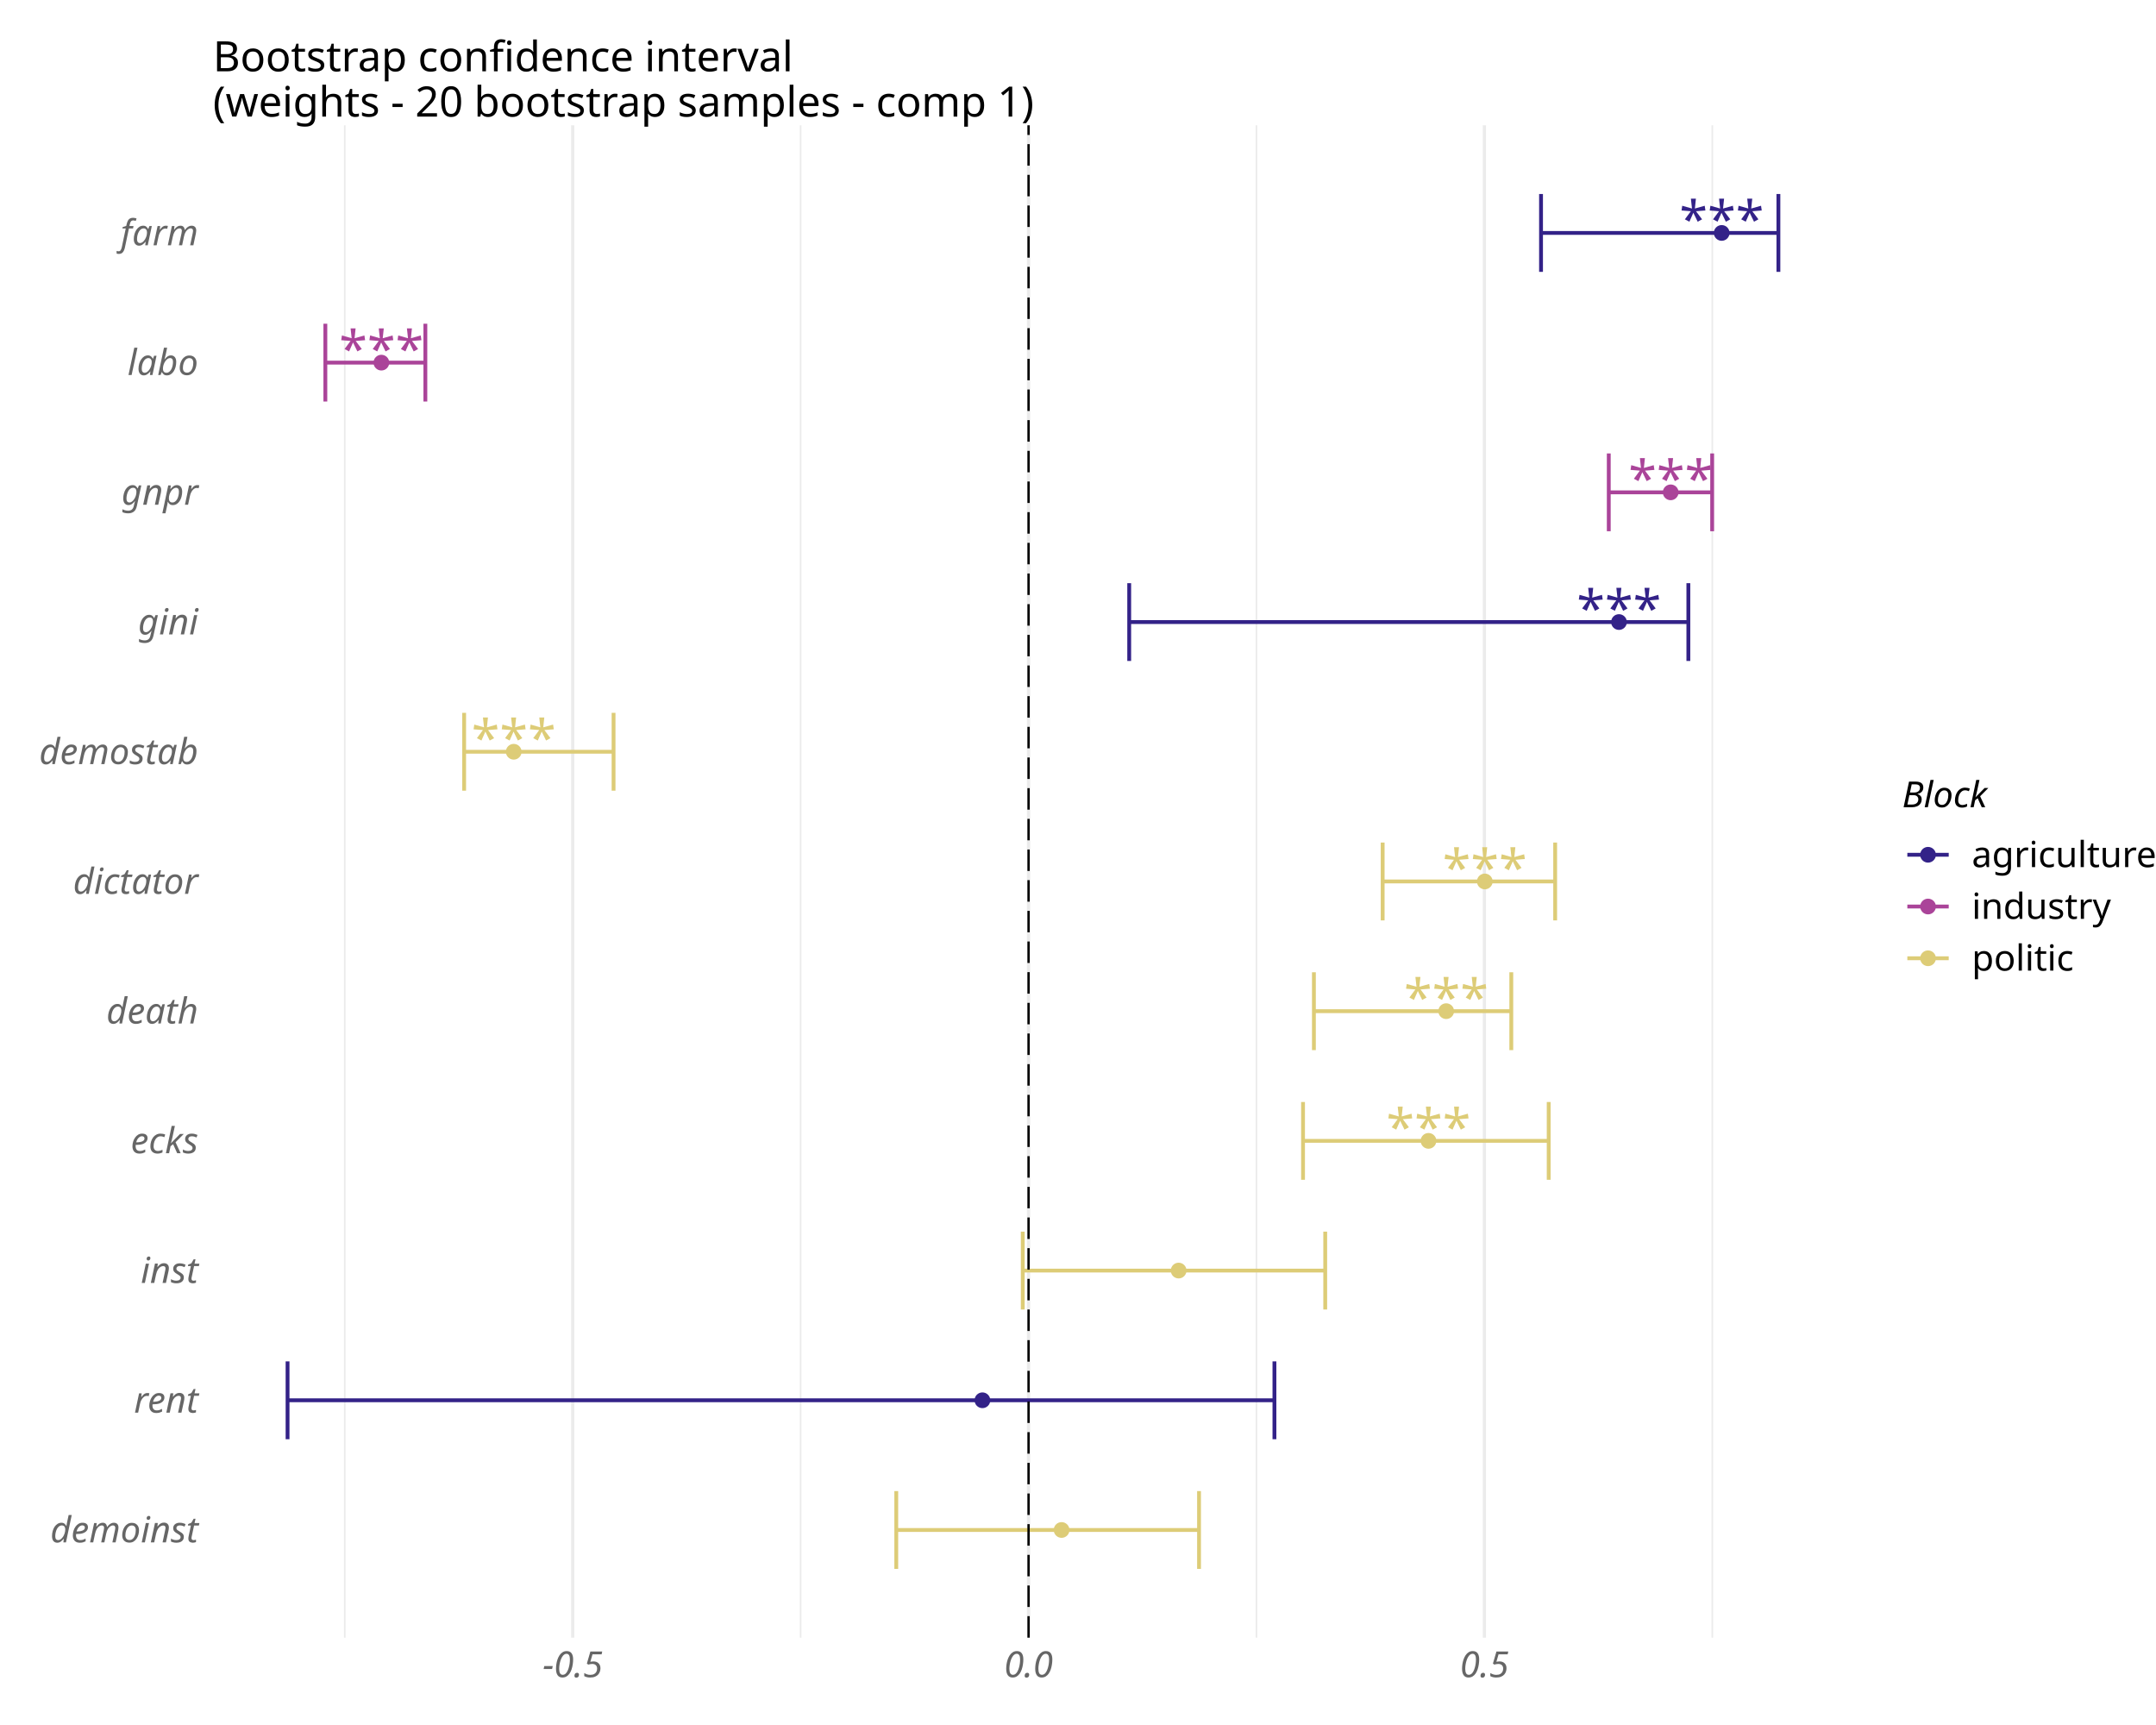
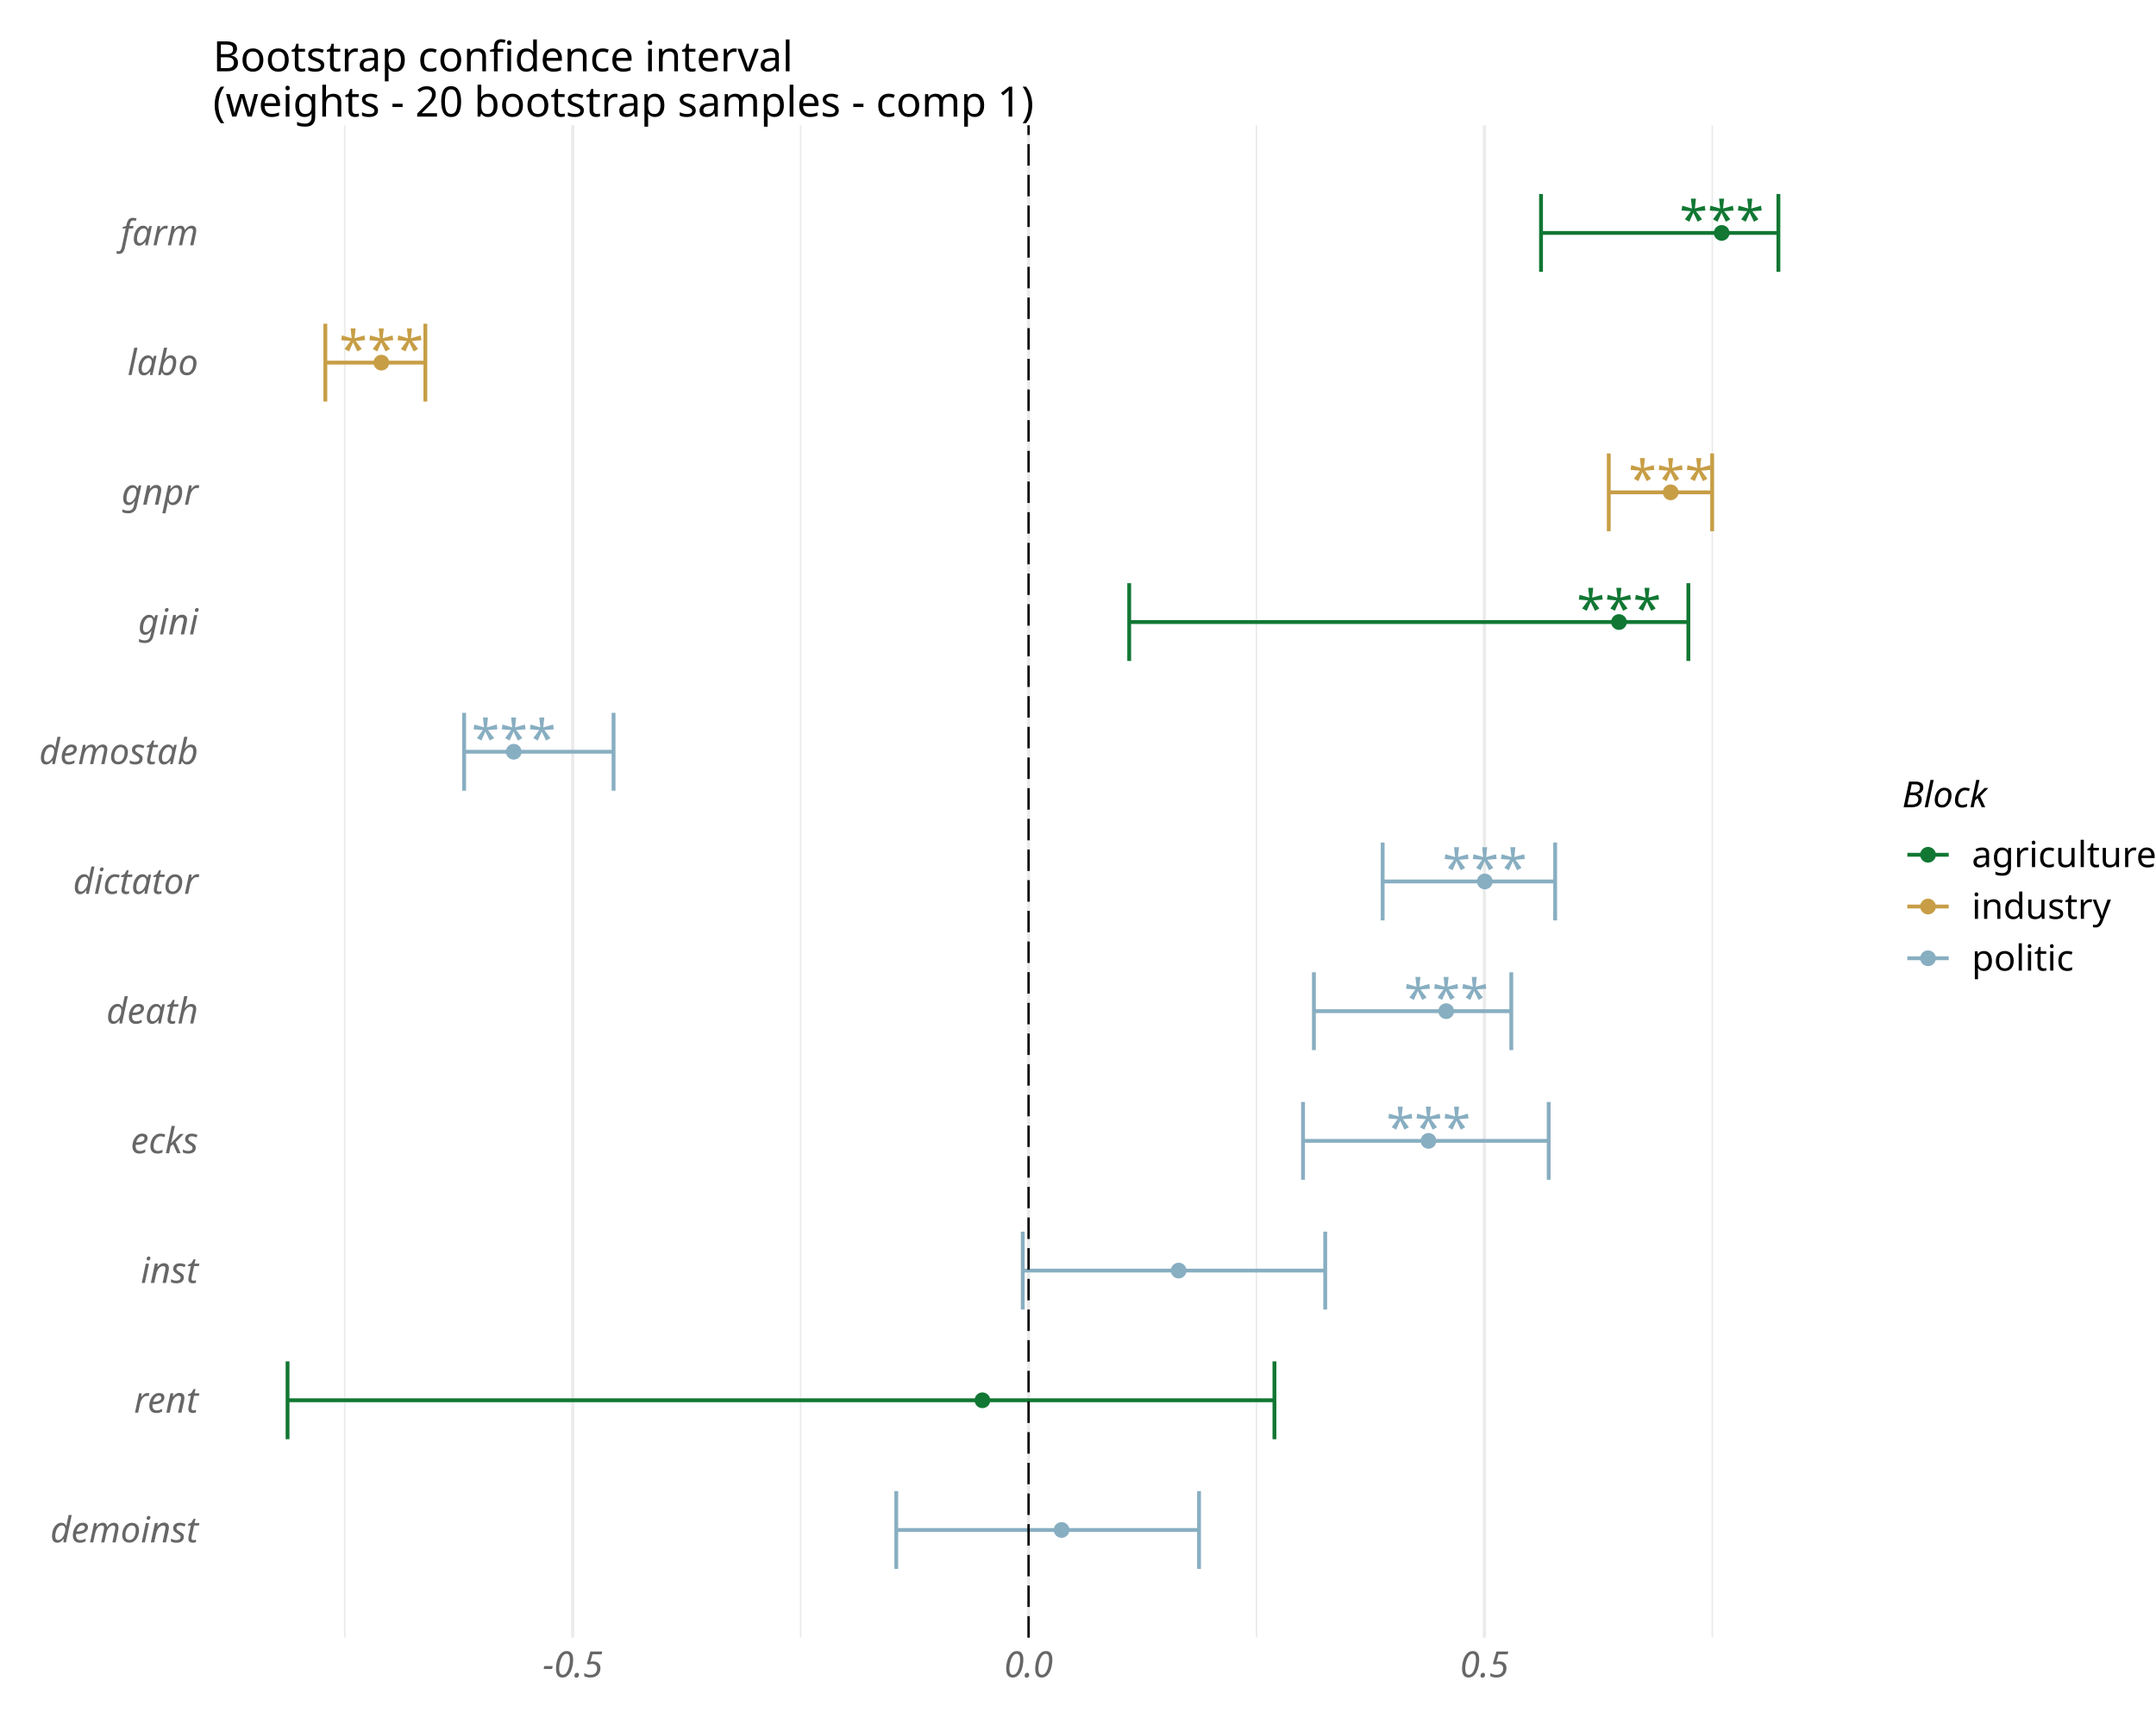
<svg xmlns="http://www.w3.org/2000/svg" class="svglite" data-engine-version="2.0" width="720.00pt" height="576.00pt" viewBox="0 0 720.00 576.00">
  <defs>
    <style type="text/css">
    .svglite line, .svglite polyline, .svglite polygon, .svglite path, .svglite rect, .svglite circle {
      fill: none;
      stroke: #000000;
      stroke-linecap: round;
      stroke-linejoin: round;
      stroke-miterlimit: 10.00;
    }
  </style>
  </defs>
  <rect width="100%" height="100%" style="stroke: none; fill: #FFFFFF;" />
  <defs>
    <clipPath id="cpMC4wMHw3MjAuMDB8MC4wMHw1NzYuMDA=">
      <rect x="0.00" y="0.00" width="720.00" height="576.00" />
    </clipPath>
  </defs>
  <g clip-path="url(#cpMC4wMHw3MjAuMDB8MC4wMHw1NzYuMDA=)">
</g>
  <defs>
    <clipPath id="cpNzEuMTN8NjE4Ljc5fDQxLjgzfDU0Ni44Mw==">
      <rect x="71.13" y="41.83" width="547.66" height="505.00" />
    </clipPath>
  </defs>
  <g clip-path="url(#cpNzEuMTN8NjE4Ljc5fDQxLjgzfDU0Ni44Mw==)">
    <polyline points="115.14,546.83 115.14,41.83 " style="stroke-width: 0.53; stroke: #EBEBEB; stroke-linecap: butt;" />
    <polyline points="267.37,546.83 267.37,41.83 " style="stroke-width: 0.53; stroke: #EBEBEB; stroke-linecap: butt;" />
    <polyline points="419.60,546.83 419.60,41.83 " style="stroke-width: 0.53; stroke: #EBEBEB; stroke-linecap: butt;" />
    <polyline points="571.83,546.83 571.83,41.83 " style="stroke-width: 0.53; stroke: #EBEBEB; stroke-linecap: butt;" />
    <polyline points="191.26,546.83 191.26,41.83 " style="stroke-width: 1.07; stroke: #EBEBEB; stroke-linecap: butt;" />
    <polyline points="343.49,546.83 343.49,41.83 " style="stroke-width: 1.07; stroke: #EBEBEB; stroke-linecap: butt;" />
    <polyline points="495.72,546.83 495.72,41.83 " style="stroke-width: 1.07; stroke: #EBEBEB; stroke-linecap: butt;" />
-     <circle cx="574.96" cy="77.78" r="2.27" style="stroke-width: 0.71; stroke: #332288; fill: #332288;" />
-     <circle cx="127.36" cy="121.09" r="2.27" style="stroke-width: 0.71; stroke: #AA4499; fill: #AA4499;" />
-     <circle cx="557.93" cy="164.40" r="2.27" style="stroke-width: 0.71; stroke: #AA4499; fill: #AA4499;" />
-     <circle cx="540.66" cy="207.71" r="2.27" style="stroke-width: 0.71; stroke: #332288; fill: #332288;" />
-     <circle cx="171.56" cy="251.02" r="2.27" style="stroke-width: 0.71; stroke: #DDCC77; fill: #DDCC77;" />
-     <circle cx="495.85" cy="294.33" r="2.27" style="stroke-width: 0.71; stroke: #DDCC77; fill: #DDCC77;" />
-     <circle cx="482.96" cy="337.64" r="2.27" style="stroke-width: 0.71; stroke: #DDCC77; fill: #DDCC77;" />
-     <circle cx="477.05" cy="380.95" r="2.27" style="stroke-width: 0.71; stroke: #DDCC77; fill: #DDCC77;" />
-     <circle cx="393.61" cy="424.26" r="2.27" style="stroke-width: 0.71; stroke: #DDCC77; fill: #DDCC77;" />
-     <circle cx="328.08" cy="467.57" r="2.27" style="stroke-width: 0.71; stroke: #332288; fill: #332288;" />
-     <circle cx="354.52" cy="510.88" r="2.27" style="stroke-width: 0.71; stroke: #DDCC77; fill: #DDCC77;" />
-     <polyline points="593.90,90.77 593.90,64.79 " style="stroke-width: 1.28; stroke: #332288; stroke-linecap: butt;" />
-     <polyline points="593.90,77.78 514.63,77.78 " style="stroke-width: 1.28; stroke: #332288; stroke-linecap: butt;" />
-     <polyline points="514.63,90.77 514.63,64.79 " style="stroke-width: 1.28; stroke: #332288; stroke-linecap: butt;" />
-     <polyline points="142.05,134.08 142.05,108.10 " style="stroke-width: 1.28; stroke: #AA4499; stroke-linecap: butt;" />
-     <polyline points="142.05,121.09 108.65,121.09 " style="stroke-width: 1.28; stroke: #AA4499; stroke-linecap: butt;" />
-     <polyline points="108.65,134.08 108.65,108.10 " style="stroke-width: 1.28; stroke: #AA4499; stroke-linecap: butt;" />
-     <polyline points="571.78,177.39 571.78,151.41 " style="stroke-width: 1.28; stroke: #AA4499; stroke-linecap: butt;" />
-     <polyline points="571.78,164.40 537.25,164.40 " style="stroke-width: 1.28; stroke: #AA4499; stroke-linecap: butt;" />
-     <polyline points="537.25,177.39 537.25,151.41 " style="stroke-width: 1.28; stroke: #AA4499; stroke-linecap: butt;" />
-     <polyline points="563.83,220.70 563.83,194.72 " style="stroke-width: 1.28; stroke: #332288; stroke-linecap: butt;" />
-     <polyline points="563.83,207.71 377.10,207.71 " style="stroke-width: 1.28; stroke: #332288; stroke-linecap: butt;" />
-     <polyline points="377.10,220.70 377.10,194.72 " style="stroke-width: 1.28; stroke: #332288; stroke-linecap: butt;" />
-     <polyline points="204.90,264.01 204.90,238.03 " style="stroke-width: 1.28; stroke: #DDCC77; stroke-linecap: butt;" />
-     <polyline points="204.90,251.02 155.00,251.02 " style="stroke-width: 1.28; stroke: #DDCC77; stroke-linecap: butt;" />
-     <polyline points="155.00,264.01 155.00,238.03 " style="stroke-width: 1.28; stroke: #DDCC77; stroke-linecap: butt;" />
-     <polyline points="519.35,307.33 519.35,281.34 " style="stroke-width: 1.28; stroke: #DDCC77; stroke-linecap: butt;" />
-     <polyline points="519.35,294.33 461.74,294.33 " style="stroke-width: 1.28; stroke: #DDCC77; stroke-linecap: butt;" />
-     <polyline points="461.74,307.33 461.74,281.34 " style="stroke-width: 1.28; stroke: #DDCC77; stroke-linecap: butt;" />
-     <polyline points="504.70,350.64 504.70,324.65 " style="stroke-width: 1.28; stroke: #DDCC77; stroke-linecap: butt;" />
-     <polyline points="504.70,337.64 438.78,337.64 " style="stroke-width: 1.28; stroke: #DDCC77; stroke-linecap: butt;" />
-     <polyline points="438.78,350.64 438.78,324.65 " style="stroke-width: 1.28; stroke: #DDCC77; stroke-linecap: butt;" />
-     <polyline points="517.19,393.95 517.19,367.96 " style="stroke-width: 1.28; stroke: #DDCC77; stroke-linecap: butt;" />
-     <polyline points="517.19,380.95 435.15,380.95 " style="stroke-width: 1.28; stroke: #DDCC77; stroke-linecap: butt;" />
-     <polyline points="435.15,393.95 435.15,367.96 " style="stroke-width: 1.28; stroke: #DDCC77; stroke-linecap: butt;" />
-     <polyline points="442.56,437.26 442.56,411.27 " style="stroke-width: 1.28; stroke: #DDCC77; stroke-linecap: butt;" />
-     <polyline points="442.56,424.26 341.55,424.26 " style="stroke-width: 1.28; stroke: #DDCC77; stroke-linecap: butt;" />
-     <polyline points="341.55,437.26 341.55,411.27 " style="stroke-width: 1.28; stroke: #DDCC77; stroke-linecap: butt;" />
-     <polyline points="425.60,480.57 425.60,454.58 " style="stroke-width: 1.28; stroke: #332288; stroke-linecap: butt;" />
-     <polyline points="425.60,467.57 96.03,467.57 " style="stroke-width: 1.28; stroke: #332288; stroke-linecap: butt;" />
-     <polyline points="96.03,480.57 96.03,454.58 " style="stroke-width: 1.28; stroke: #332288; stroke-linecap: butt;" />
-     <polyline points="400.42,523.88 400.42,497.89 " style="stroke-width: 1.28; stroke: #DDCC77; stroke-linecap: butt;" />
-     <polyline points="400.42,510.88 299.31,510.88 " style="stroke-width: 1.28; stroke: #DDCC77; stroke-linecap: butt;" />
-     <polyline points="299.31,523.88 299.31,497.89 " style="stroke-width: 1.28; stroke: #DDCC77; stroke-linecap: butt;" />
+     <circle cx="574.96" cy="77.78" r="2.27" style="stroke-width: 0.71; stroke: #117733; fill: #117733;" />
+     <circle cx="127.36" cy="121.09" r="2.27" style="stroke-width: 0.71; stroke: #C79E46; fill: #C79E46;" />
+     <circle cx="557.93" cy="164.40" r="2.27" style="stroke-width: 0.71; stroke: #C79E46; fill: #C79E46;" />
+     <circle cx="540.66" cy="207.71" r="2.27" style="stroke-width: 0.71; stroke: #117733; fill: #117733;" />
+     <circle cx="171.56" cy="251.02" r="2.27" style="stroke-width: 0.71; stroke: #88AEC1; fill: #88AEC1;" />
+     <circle cx="495.85" cy="294.33" r="2.27" style="stroke-width: 0.71; stroke: #88AEC1; fill: #88AEC1;" />
+     <circle cx="482.96" cy="337.64" r="2.27" style="stroke-width: 0.71; stroke: #88AEC1; fill: #88AEC1;" />
+     <circle cx="477.05" cy="380.95" r="2.27" style="stroke-width: 0.71; stroke: #88AEC1; fill: #88AEC1;" />
+     <circle cx="393.61" cy="424.26" r="2.27" style="stroke-width: 0.71; stroke: #88AEC1; fill: #88AEC1;" />
+     <circle cx="328.08" cy="467.57" r="2.27" style="stroke-width: 0.71; stroke: #117733; fill: #117733;" />
+     <circle cx="354.52" cy="510.88" r="2.27" style="stroke-width: 0.71; stroke: #88AEC1; fill: #88AEC1;" />
+     <polyline points="593.90,90.77 593.90,64.79 " style="stroke-width: 1.28; stroke: #117733; stroke-linecap: butt;" />
+     <polyline points="593.90,77.78 514.63,77.78 " style="stroke-width: 1.28; stroke: #117733; stroke-linecap: butt;" />
+     <polyline points="514.63,90.77 514.63,64.79 " style="stroke-width: 1.28; stroke: #117733; stroke-linecap: butt;" />
+     <polyline points="142.05,134.08 142.05,108.10 " style="stroke-width: 1.28; stroke: #C79E46; stroke-linecap: butt;" />
+     <polyline points="142.05,121.09 108.65,121.09 " style="stroke-width: 1.28; stroke: #C79E46; stroke-linecap: butt;" />
+     <polyline points="108.65,134.08 108.65,108.10 " style="stroke-width: 1.28; stroke: #C79E46; stroke-linecap: butt;" />
+     <polyline points="571.78,177.39 571.78,151.41 " style="stroke-width: 1.28; stroke: #C79E46; stroke-linecap: butt;" />
+     <polyline points="571.78,164.40 537.25,164.40 " style="stroke-width: 1.28; stroke: #C79E46; stroke-linecap: butt;" />
+     <polyline points="537.25,177.39 537.25,151.41 " style="stroke-width: 1.28; stroke: #C79E46; stroke-linecap: butt;" />
+     <polyline points="563.83,220.70 563.83,194.72 " style="stroke-width: 1.28; stroke: #117733; stroke-linecap: butt;" />
+     <polyline points="563.83,207.71 377.10,207.71 " style="stroke-width: 1.28; stroke: #117733; stroke-linecap: butt;" />
+     <polyline points="377.10,220.70 377.10,194.72 " style="stroke-width: 1.28; stroke: #117733; stroke-linecap: butt;" />
+     <polyline points="204.90,264.01 204.90,238.03 " style="stroke-width: 1.28; stroke: #88AEC1; stroke-linecap: butt;" />
+     <polyline points="204.90,251.02 155.00,251.02 " style="stroke-width: 1.28; stroke: #88AEC1; stroke-linecap: butt;" />
+     <polyline points="155.00,264.01 155.00,238.03 " style="stroke-width: 1.28; stroke: #88AEC1; stroke-linecap: butt;" />
+     <polyline points="519.35,307.33 519.35,281.34 " style="stroke-width: 1.28; stroke: #88AEC1; stroke-linecap: butt;" />
+     <polyline points="519.35,294.33 461.74,294.33 " style="stroke-width: 1.28; stroke: #88AEC1; stroke-linecap: butt;" />
+     <polyline points="461.74,307.33 461.74,281.34 " style="stroke-width: 1.28; stroke: #88AEC1; stroke-linecap: butt;" />
+     <polyline points="504.70,350.64 504.70,324.65 " style="stroke-width: 1.28; stroke: #88AEC1; stroke-linecap: butt;" />
+     <polyline points="504.70,337.64 438.78,337.64 " style="stroke-width: 1.28; stroke: #88AEC1; stroke-linecap: butt;" />
+     <polyline points="438.78,350.64 438.78,324.65 " style="stroke-width: 1.28; stroke: #88AEC1; stroke-linecap: butt;" />
+     <polyline points="517.19,393.95 517.19,367.96 " style="stroke-width: 1.28; stroke: #88AEC1; stroke-linecap: butt;" />
+     <polyline points="517.19,380.95 435.15,380.95 " style="stroke-width: 1.28; stroke: #88AEC1; stroke-linecap: butt;" />
+     <polyline points="435.15,393.95 435.15,367.96 " style="stroke-width: 1.28; stroke: #88AEC1; stroke-linecap: butt;" />
+     <polyline points="442.56,437.26 442.56,411.27 " style="stroke-width: 1.28; stroke: #88AEC1; stroke-linecap: butt;" />
+     <polyline points="442.56,424.26 341.55,424.26 " style="stroke-width: 1.28; stroke: #88AEC1; stroke-linecap: butt;" />
+     <polyline points="341.55,437.26 341.55,411.27 " style="stroke-width: 1.28; stroke: #88AEC1; stroke-linecap: butt;" />
+     <polyline points="425.60,480.57 425.60,454.58 " style="stroke-width: 1.28; stroke: #117733; stroke-linecap: butt;" />
+     <polyline points="425.60,467.57 96.03,467.57 " style="stroke-width: 1.28; stroke: #117733; stroke-linecap: butt;" />
+     <polyline points="96.03,480.57 96.03,454.58 " style="stroke-width: 1.28; stroke: #117733; stroke-linecap: butt;" />
+     <polyline points="400.42,523.88 400.42,497.89 " style="stroke-width: 1.28; stroke: #88AEC1; stroke-linecap: butt;" />
+     <polyline points="400.42,510.88 299.31,510.88 " style="stroke-width: 1.28; stroke: #88AEC1; stroke-linecap: butt;" />
+     <polyline points="299.31,523.88 299.31,497.89 " style="stroke-width: 1.28; stroke: #88AEC1; stroke-linecap: butt;" />
    <line x1="343.49" y1="546.83" x2="343.49" y2="41.83" style="stroke-width: 0.77; stroke-dasharray: 7.17,3.07; stroke-linecap: butt;" />
-     <text x="574.96" y="79.33" text-anchor="middle" style="font-size: 17.07px; fill: #332288; font-family: sans;" textLength="19.94px" lengthAdjust="spacingAndGlyphs">***</text>
-     <text x="127.36" y="122.64" text-anchor="middle" style="font-size: 17.07px; fill: #AA4499; font-family: sans;" textLength="19.94px" lengthAdjust="spacingAndGlyphs">***</text>
-     <text x="557.93" y="165.95" text-anchor="middle" style="font-size: 17.07px; fill: #AA4499; font-family: sans;" textLength="19.94px" lengthAdjust="spacingAndGlyphs">***</text>
-     <text x="540.66" y="209.26" text-anchor="middle" style="font-size: 17.07px; fill: #332288; font-family: sans;" textLength="19.94px" lengthAdjust="spacingAndGlyphs">***</text>
-     <text x="171.56" y="252.57" text-anchor="middle" style="font-size: 17.07px; fill: #DDCC77; font-family: sans;" textLength="19.94px" lengthAdjust="spacingAndGlyphs">***</text>
-     <text x="495.85" y="295.88" text-anchor="middle" style="font-size: 17.07px; fill: #DDCC77; font-family: sans;" textLength="19.94px" lengthAdjust="spacingAndGlyphs">***</text>
-     <text x="482.96" y="339.19" text-anchor="middle" style="font-size: 17.07px; fill: #DDCC77; font-family: sans;" textLength="19.94px" lengthAdjust="spacingAndGlyphs">***</text>
-     <text x="477.05" y="382.50" text-anchor="middle" style="font-size: 17.07px; fill: #DDCC77; font-family: sans;" textLength="19.94px" lengthAdjust="spacingAndGlyphs">***</text>
+     <text x="574.96" y="79.33" text-anchor="middle" style="font-size: 17.07px; fill: #117733; font-family: sans;" textLength="19.94px" lengthAdjust="spacingAndGlyphs">***</text>
+     <text x="127.36" y="122.64" text-anchor="middle" style="font-size: 17.07px; fill: #C79E46; font-family: sans;" textLength="19.94px" lengthAdjust="spacingAndGlyphs">***</text>
+     <text x="557.93" y="165.95" text-anchor="middle" style="font-size: 17.07px; fill: #C79E46; font-family: sans;" textLength="19.94px" lengthAdjust="spacingAndGlyphs">***</text>
+     <text x="540.66" y="209.26" text-anchor="middle" style="font-size: 17.07px; fill: #117733; font-family: sans;" textLength="19.94px" lengthAdjust="spacingAndGlyphs">***</text>
+     <text x="171.56" y="252.57" text-anchor="middle" style="font-size: 17.07px; fill: #88AEC1; font-family: sans;" textLength="19.94px" lengthAdjust="spacingAndGlyphs">***</text>
+     <text x="495.85" y="295.88" text-anchor="middle" style="font-size: 17.07px; fill: #88AEC1; font-family: sans;" textLength="19.94px" lengthAdjust="spacingAndGlyphs">***</text>
+     <text x="482.96" y="339.19" text-anchor="middle" style="font-size: 17.07px; fill: #88AEC1; font-family: sans;" textLength="19.94px" lengthAdjust="spacingAndGlyphs">***</text>
+     <text x="477.05" y="382.50" text-anchor="middle" style="font-size: 17.07px; fill: #88AEC1; font-family: sans;" textLength="19.94px" lengthAdjust="spacingAndGlyphs">***</text>
  </g>
  <g clip-path="url(#cpMC4wMHw3MjAuMDB8MC4wMHw1NzYuMDA=)">
    <text x="66.20" y="81.91" text-anchor="end" style="font-size: 12.00px; font-style: italic; fill: #666666; font-family: sans;" textLength="24.00px" lengthAdjust="spacingAndGlyphs">farm</text>
    <text x="66.20" y="125.22" text-anchor="end" style="font-size: 12.00px; font-style: italic; fill: #666666; font-family: sans;" textLength="22.69px" lengthAdjust="spacingAndGlyphs">labo</text>
    <text x="66.20" y="168.53" text-anchor="end" style="font-size: 12.00px; font-style: italic; fill: #666666; font-family: sans;" textLength="24.02px" lengthAdjust="spacingAndGlyphs">gnpr</text>
    <text x="66.20" y="211.84" text-anchor="end" style="font-size: 12.00px; font-style: italic; fill: #666666; font-family: sans;" textLength="18.68px" lengthAdjust="spacingAndGlyphs">gini</text>
    <text x="66.20" y="255.15" text-anchor="end" style="font-size: 12.00px; font-style: italic; fill: #666666; font-family: sans;" textLength="52.71px" lengthAdjust="spacingAndGlyphs">demostab</text>
    <text x="66.20" y="298.46" text-anchor="end" style="font-size: 12.00px; font-style: italic; fill: #666666; font-family: sans;" textLength="39.36px" lengthAdjust="spacingAndGlyphs">dictator</text>
    <text x="66.20" y="341.77" text-anchor="end" style="font-size: 12.00px; font-style: italic; fill: #666666; font-family: sans;" textLength="30.03px" lengthAdjust="spacingAndGlyphs">death</text>
    <text x="66.20" y="385.08" text-anchor="end" style="font-size: 12.00px; font-style: italic; fill: #666666; font-family: sans;" textLength="24.69px" lengthAdjust="spacingAndGlyphs">ecks</text>
    <text x="66.20" y="428.39" text-anchor="end" style="font-size: 12.00px; font-style: italic; fill: #666666; font-family: sans;" textLength="18.68px" lengthAdjust="spacingAndGlyphs">inst</text>
    <text x="66.20" y="471.70" text-anchor="end" style="font-size: 12.00px; font-style: italic; fill: #666666; font-family: sans;" textLength="20.68px" lengthAdjust="spacingAndGlyphs">rent</text>
    <text x="66.20" y="515.01" text-anchor="end" style="font-size: 12.00px; font-style: italic; fill: #666666; font-family: sans;" textLength="48.70px" lengthAdjust="spacingAndGlyphs">demoinst</text>
    <text x="191.26" y="560.02" text-anchor="middle" style="font-size: 12.00px; font-style: italic; fill: #666666; font-family: sans;" textLength="20.68px" lengthAdjust="spacingAndGlyphs">-0.5</text>
    <text x="343.49" y="560.02" text-anchor="middle" style="font-size: 12.00px; font-style: italic; fill: #666666; font-family: sans;" textLength="16.68px" lengthAdjust="spacingAndGlyphs">0.0</text>
    <text x="495.72" y="560.02" text-anchor="middle" style="font-size: 12.00px; font-style: italic; fill: #666666; font-family: sans;" textLength="16.68px" lengthAdjust="spacingAndGlyphs">0.5</text>
    <text x="635.23" y="269.55" style="font-size: 12.00px; font-style: italic; font-family: sans;" textLength="29.35px" lengthAdjust="spacingAndGlyphs">Block</text>
-     <circle cx="643.87" cy="285.42" r="2.27" style="stroke-width: 0.71; stroke: #332288; fill: #332288;" />
-     <line x1="636.96" y1="285.42" x2="650.78" y2="285.42" style="stroke-width: 1.28; stroke: #332288; stroke-linecap: butt;" />
-     <circle cx="643.87" cy="302.70" r="2.27" style="stroke-width: 0.71; stroke: #AA4499; fill: #AA4499;" />
-     <line x1="636.96" y1="302.70" x2="650.78" y2="302.70" style="stroke-width: 1.28; stroke: #AA4499; stroke-linecap: butt;" />
-     <circle cx="643.87" cy="319.98" r="2.27" style="stroke-width: 0.71; stroke: #DDCC77; fill: #DDCC77;" />
-     <line x1="636.96" y1="319.98" x2="650.78" y2="319.98" style="stroke-width: 1.28; stroke: #DDCC77; stroke-linecap: butt;" />
+     <circle cx="643.87" cy="285.42" r="2.27" style="stroke-width: 0.71; stroke: #117733; fill: #117733;" />
+     <line x1="636.96" y1="285.42" x2="650.78" y2="285.42" style="stroke-width: 1.28; stroke: #117733; stroke-linecap: butt;" />
+     <circle cx="643.87" cy="302.70" r="2.27" style="stroke-width: 0.71; stroke: #C79E46; fill: #C79E46;" />
+     <line x1="636.96" y1="302.70" x2="650.78" y2="302.70" style="stroke-width: 1.28; stroke: #C79E46; stroke-linecap: butt;" />
+     <circle cx="643.87" cy="319.98" r="2.27" style="stroke-width: 0.71; stroke: #88AEC1; fill: #88AEC1;" />
+     <line x1="636.96" y1="319.98" x2="650.78" y2="319.98" style="stroke-width: 1.28; stroke: #88AEC1; stroke-linecap: butt;" />
    <text x="658.49" y="289.54" style="font-size: 12.00px; font-family: sans;" textLength="56.03px" lengthAdjust="spacingAndGlyphs">agriculture</text>
    <text x="658.49" y="306.82" style="font-size: 12.00px; font-family: sans;" textLength="42.03px" lengthAdjust="spacingAndGlyphs">industry</text>
    <text x="658.49" y="324.10" style="font-size: 12.00px; font-family: sans;" textLength="30.68px" lengthAdjust="spacingAndGlyphs">politic</text>
    <text x="71.13" y="23.81" style="font-size: 14.00px; font-family: sans;" textLength="184.46px" lengthAdjust="spacingAndGlyphs">Bootstrap confidence interval </text>
    <text x="71.13" y="38.93" style="font-size: 14.00px; font-family: sans;" textLength="265.37px" lengthAdjust="spacingAndGlyphs"> (weights - 20 bootstrap samples - comp 1)</text>
  </g>
</svg>
